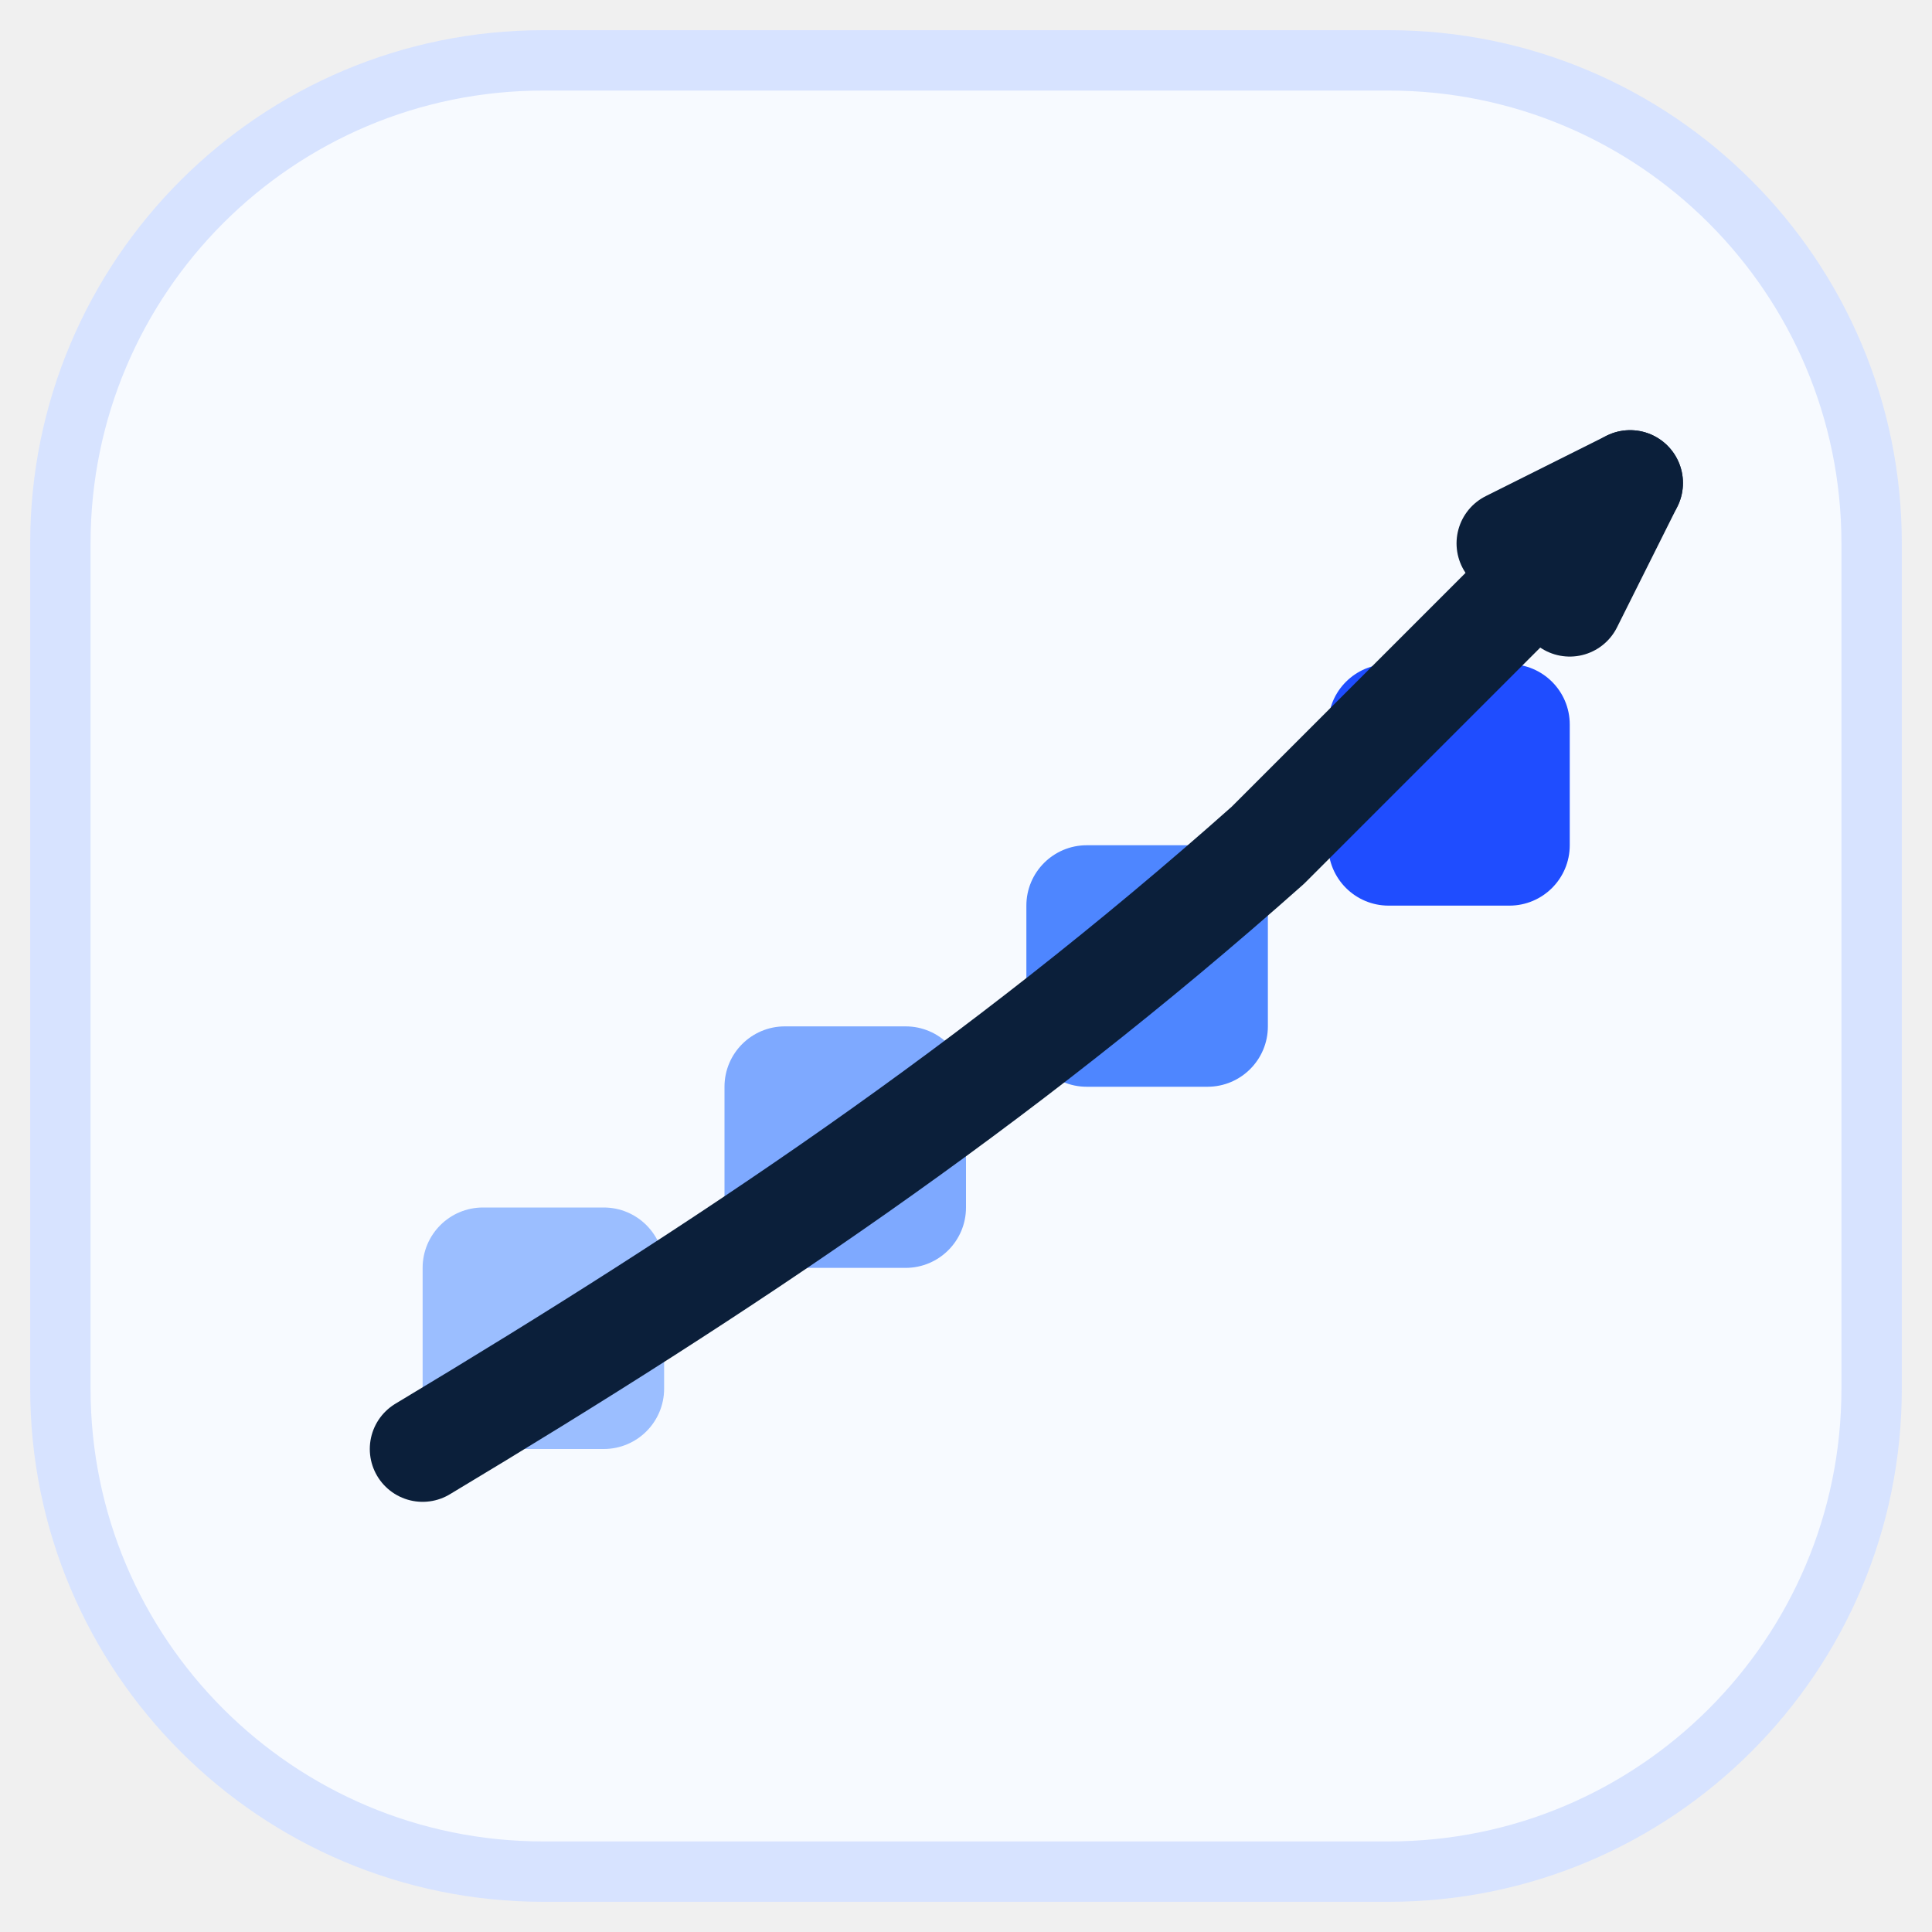
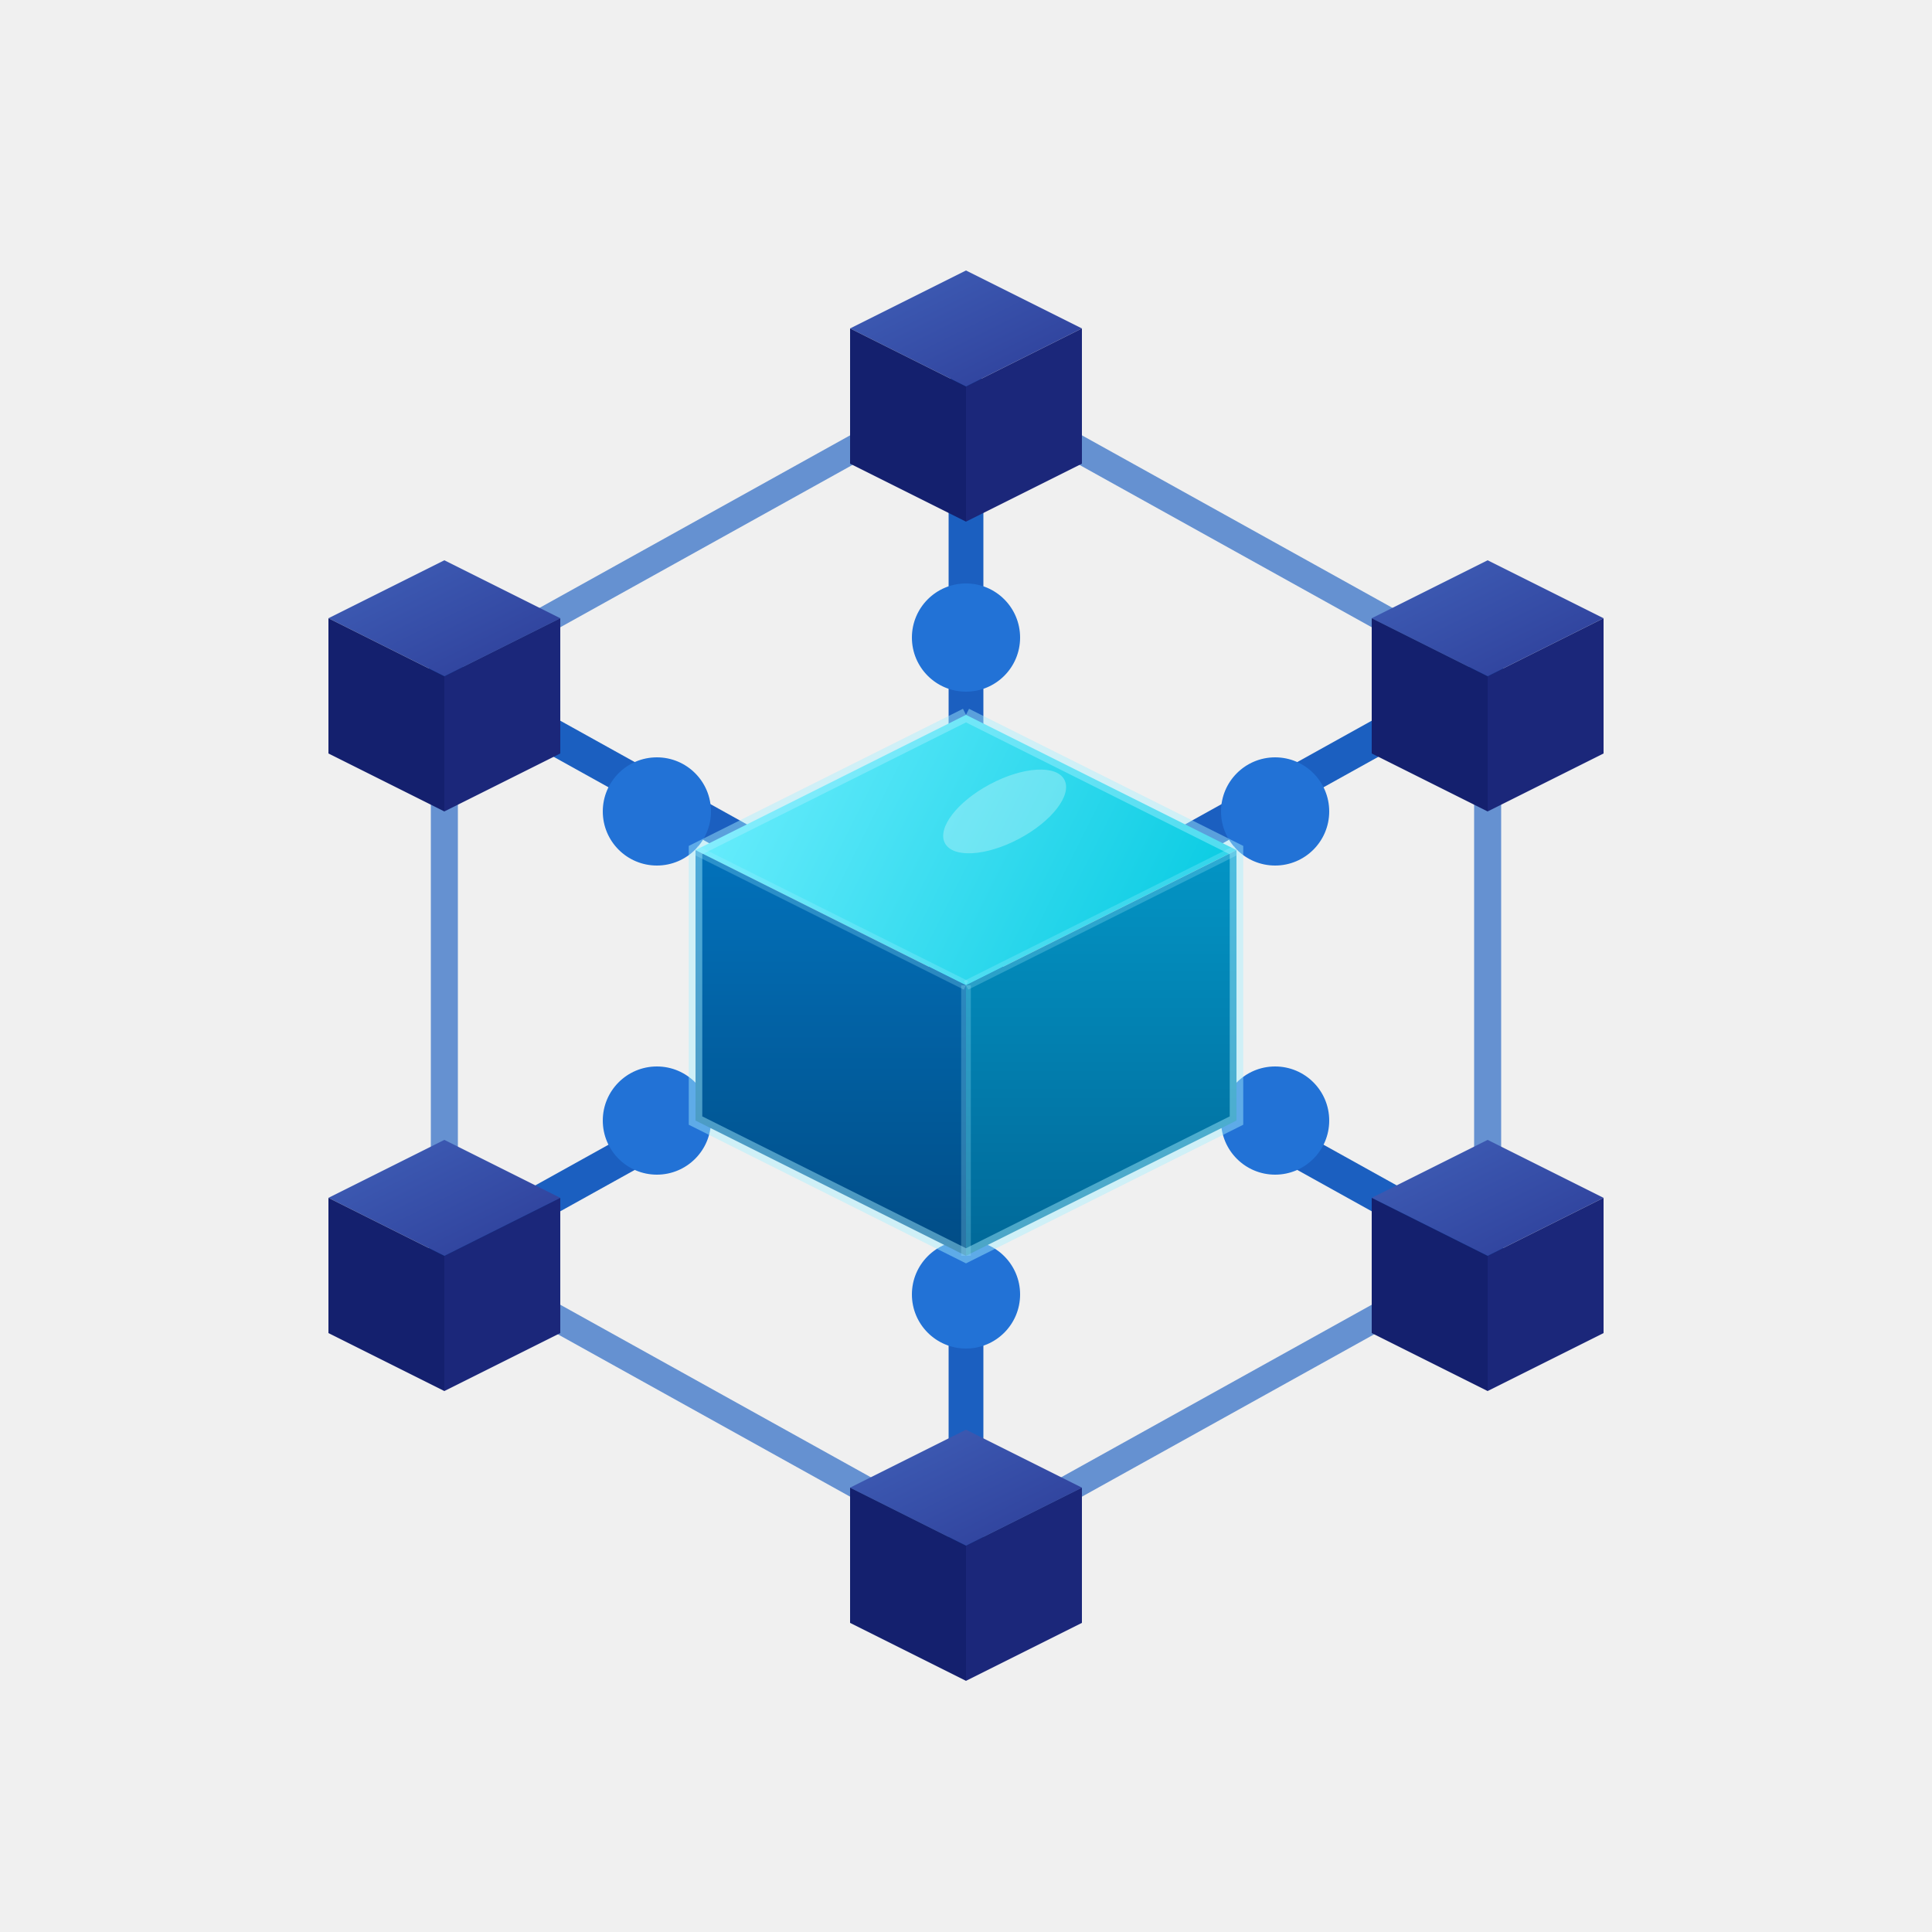
- <svg xmlns="http://www.w3.org/2000/svg" width="64" height="64" viewBox="0 0 64 64" fill="none">
-   <rect x="2" y="2" width="60" height="60" rx="16" fill="#F7FAFF" stroke="#D7E3FF" stroke-width="2" />
-   <rect x="14" y="40" width="8" height="8" rx="2" fill="#9BBEFF" />
-   <rect x="24" y="34" width="8" height="8" rx="2" fill="#7EA9FF" />
-   <rect x="34" y="28" width="8" height="8" rx="2" fill="#4E86FF" />
-   <rect x="44" y="22" width="8" height="8" rx="2" fill="#1F4DFF" />
-   <path d="M14 48 C24 42 33 36 42 28 C46 24 50 20 54 16" stroke="#0B1F3A" stroke-width="3.5" stroke-linecap="round" stroke-linejoin="round" />
-   <path d="M54 16 L50 18 M54 16 L52 20" stroke="#0B1F3A" stroke-width="3.5" stroke-linecap="round" />
+ <svg xmlns="http://www.w3.org/2000/svg" viewBox="0 0 100 100" fill="none">
+   <defs>
+     <linearGradient id="ct" x1="36" y1="37" x2="64" y2="51" gradientUnits="userSpaceOnUse">
+       <stop offset="0%" stop-color="#72F0FF" />
+       <stop offset="100%" stop-color="#00C8E0" />
+     </linearGradient>
+     <linearGradient id="cr" x1="64" y1="44" x2="64" y2="65" gradientUnits="userSpaceOnUse">
+       <stop offset="0%" stop-color="#0395C5" />
+       <stop offset="100%" stop-color="#016898" />
+     </linearGradient>
+     <linearGradient id="cl" x1="36" y1="44" x2="36" y2="65" gradientUnits="userSpaceOnUse">
+       <stop offset="0%" stop-color="#0272BB" />
+       <stop offset="100%" stop-color="#014C86" />
+     </linearGradient>
+     <linearGradient id="ot" x1="0%" y1="0%" x2="100%" y2="100%">
+       <stop offset="0%" stop-color="#4060B8" />
+       <stop offset="100%" stop-color="#2D3D98" />
+     </linearGradient>
+   </defs>
+   <polygon points="50,20 77,35 77,65 50,80 23,65 23,35" fill="none" stroke="#1B5FC0" stroke-width="1.4" stroke-opacity="0.65" stroke-linejoin="round" />
+   <line x1="50" y1="50" x2="50" y2="20" stroke="#1B5FC0" stroke-width="1.8" stroke-linecap="round" />
+   <line x1="50" y1="50" x2="77" y2="35" stroke="#1B5FC0" stroke-width="1.8" stroke-linecap="round" />
+   <line x1="50" y1="50" x2="77" y2="65" stroke="#1B5FC0" stroke-width="1.8" stroke-linecap="round" />
+   <line x1="50" y1="50" x2="50" y2="80" stroke="#1B5FC0" stroke-width="1.8" stroke-linecap="round" />
+   <line x1="50" y1="50" x2="23" y2="65" stroke="#1B5FC0" stroke-width="1.8" stroke-linecap="round" />
+   <line x1="50" y1="50" x2="23" y2="35" stroke="#1B5FC0" stroke-width="1.8" stroke-linecap="round" />
+   <circle cx="50" cy="33" r="2.8" fill="#2272D6" />
+   <circle cx="66" cy="42" r="2.8" fill="#2272D6" />
+   <circle cx="66" cy="58" r="2.8" fill="#2272D6" />
+   <circle cx="50" cy="67" r="2.8" fill="#2272D6" />
+   <circle cx="34" cy="58" r="2.8" fill="#2272D6" />
+   <circle cx="34" cy="42" r="2.8" fill="#2272D6" />
+   <polygon points="50,14 56,17 50,20 44,17" fill="url(#ot)" />
+   <polygon points="50,20 56,17 56,24 50,27" fill="#1B277A" />
+   <polygon points="44,17 50,20 50,27 44,24" fill="#14206E" />
+   <polygon points="77,29 83,32 77,35 71,32" fill="url(#ot)" />
+   <polygon points="77,35 83,32 83,39 77,42" fill="#1B277A" />
+   <polygon points="71,32 77,35 77,42 71,39" fill="#14206E" />
+   <polygon points="77,59 83,62 77,65 71,62" fill="url(#ot)" />
+   <polygon points="77,65 83,62 83,69 77,72" fill="#1B277A" />
+   <polygon points="71,62 77,65 77,72 71,69" fill="#14206E" />
+   <polygon points="50,74 56,77 50,80 44,77" fill="url(#ot)" />
+   <polygon points="50,80 56,77 56,84 50,87" fill="#1B277A" />
+   <polygon points="44,77 50,80 50,87 44,84" fill="#14206E" />
+   <polygon points="23,59 29,62 23,65 17,62" fill="url(#ot)" />
+   <polygon points="23,65 29,62 29,69 23,72" fill="#1B277A" />
+   <polygon points="17,62 23,65 23,72 17,69" fill="#14206E" />
+   <polygon points="23,29 29,32 23,35 17,32" fill="url(#ot)" />
+   <polygon points="23,35 29,32 29,39 23,42" fill="#1B277A" />
+   <polygon points="17,32 23,35 23,42 17,39" fill="#14206E" />
+   <polygon points="50,37 64,44 50,51 36,44" fill="url(#ct)" />
+   <polygon points="50,51 64,44 64,58 50,65" fill="url(#cr)" />
+   <polygon points="36,44 50,51 50,65 36,58" fill="url(#cl)" />
+   <polyline points="50,37 64,44 64,58 50,65 36,58 36,44 50,37" stroke="#A8F0FF" stroke-width="0.7" fill="none" stroke-opacity="0.45" />
+   <line x1="50" y1="51" x2="64" y2="44" stroke="#A8F0FF" stroke-width="0.5" stroke-opacity="0.25" />
+   <line x1="50" y1="51" x2="36" y2="44" stroke="#A8F0FF" stroke-width="0.5" stroke-opacity="0.25" />
+   <line x1="50" y1="51" x2="50" y2="65" stroke="#A8F0FF" stroke-width="0.5" stroke-opacity="0.25" />
+   <ellipse cx="52" cy="42" rx="3.5" ry="1.6" fill="white" opacity="0.28" transform="rotate(-28 52 42)" />
</svg>
